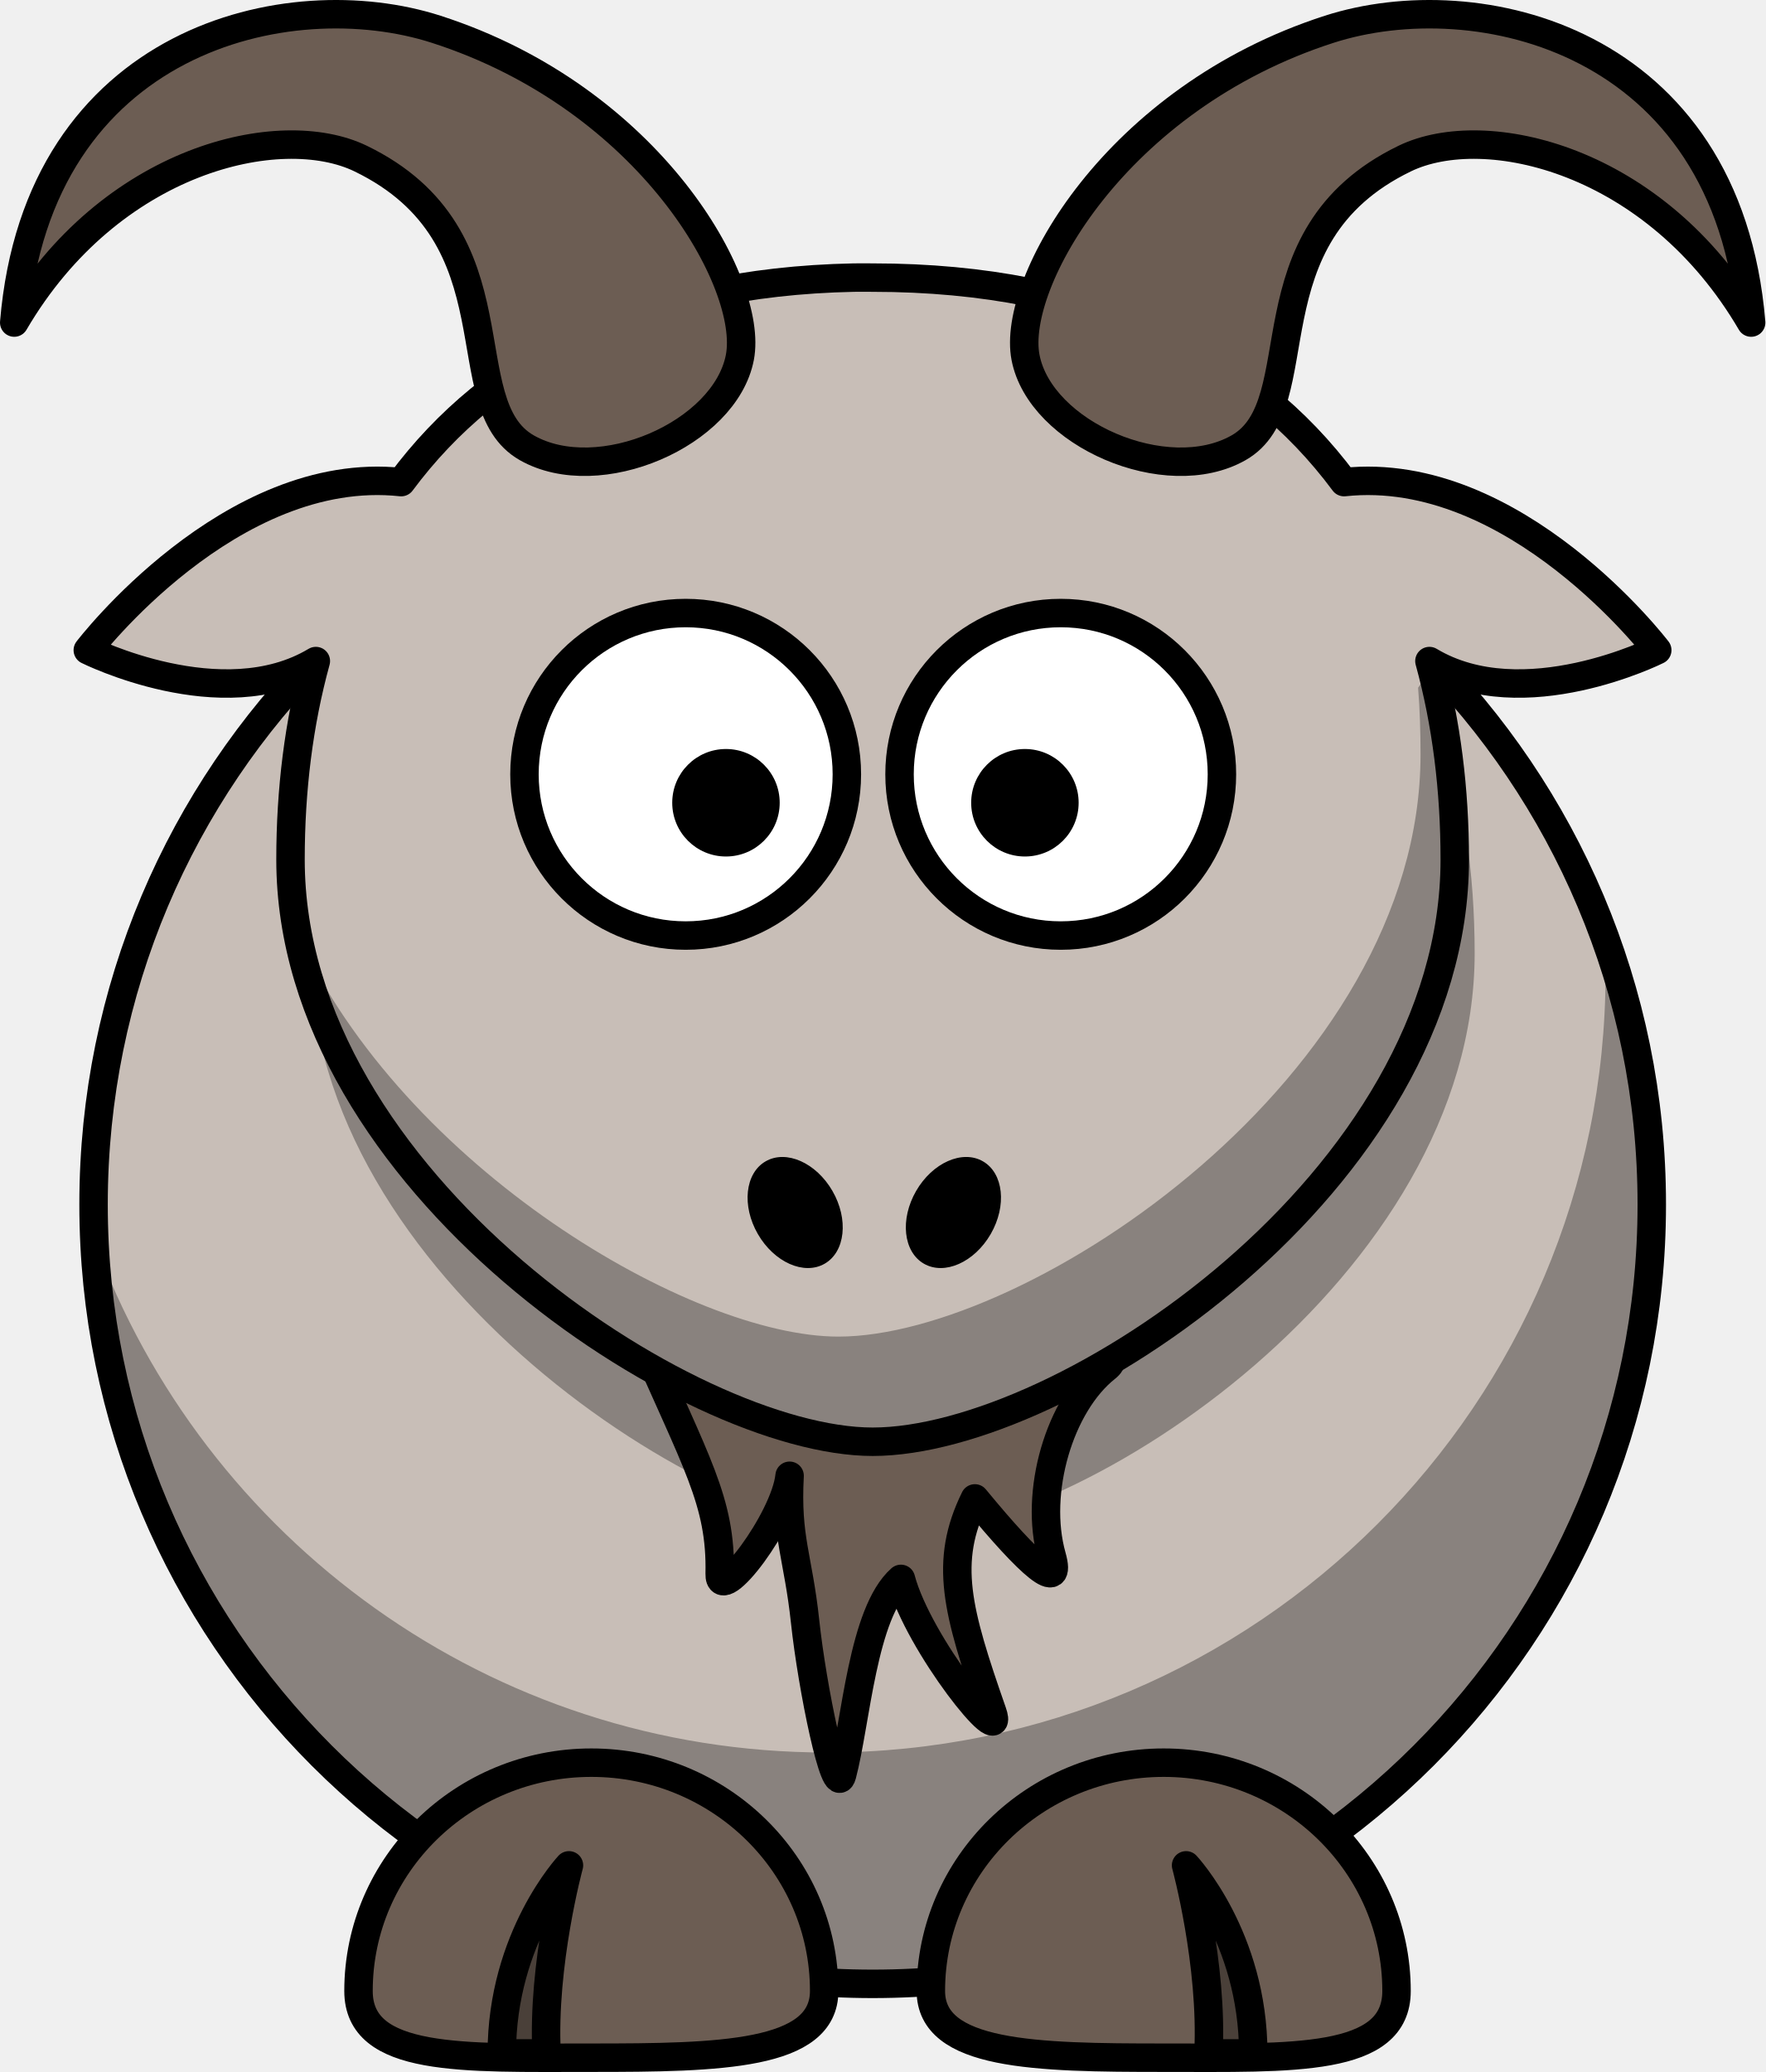
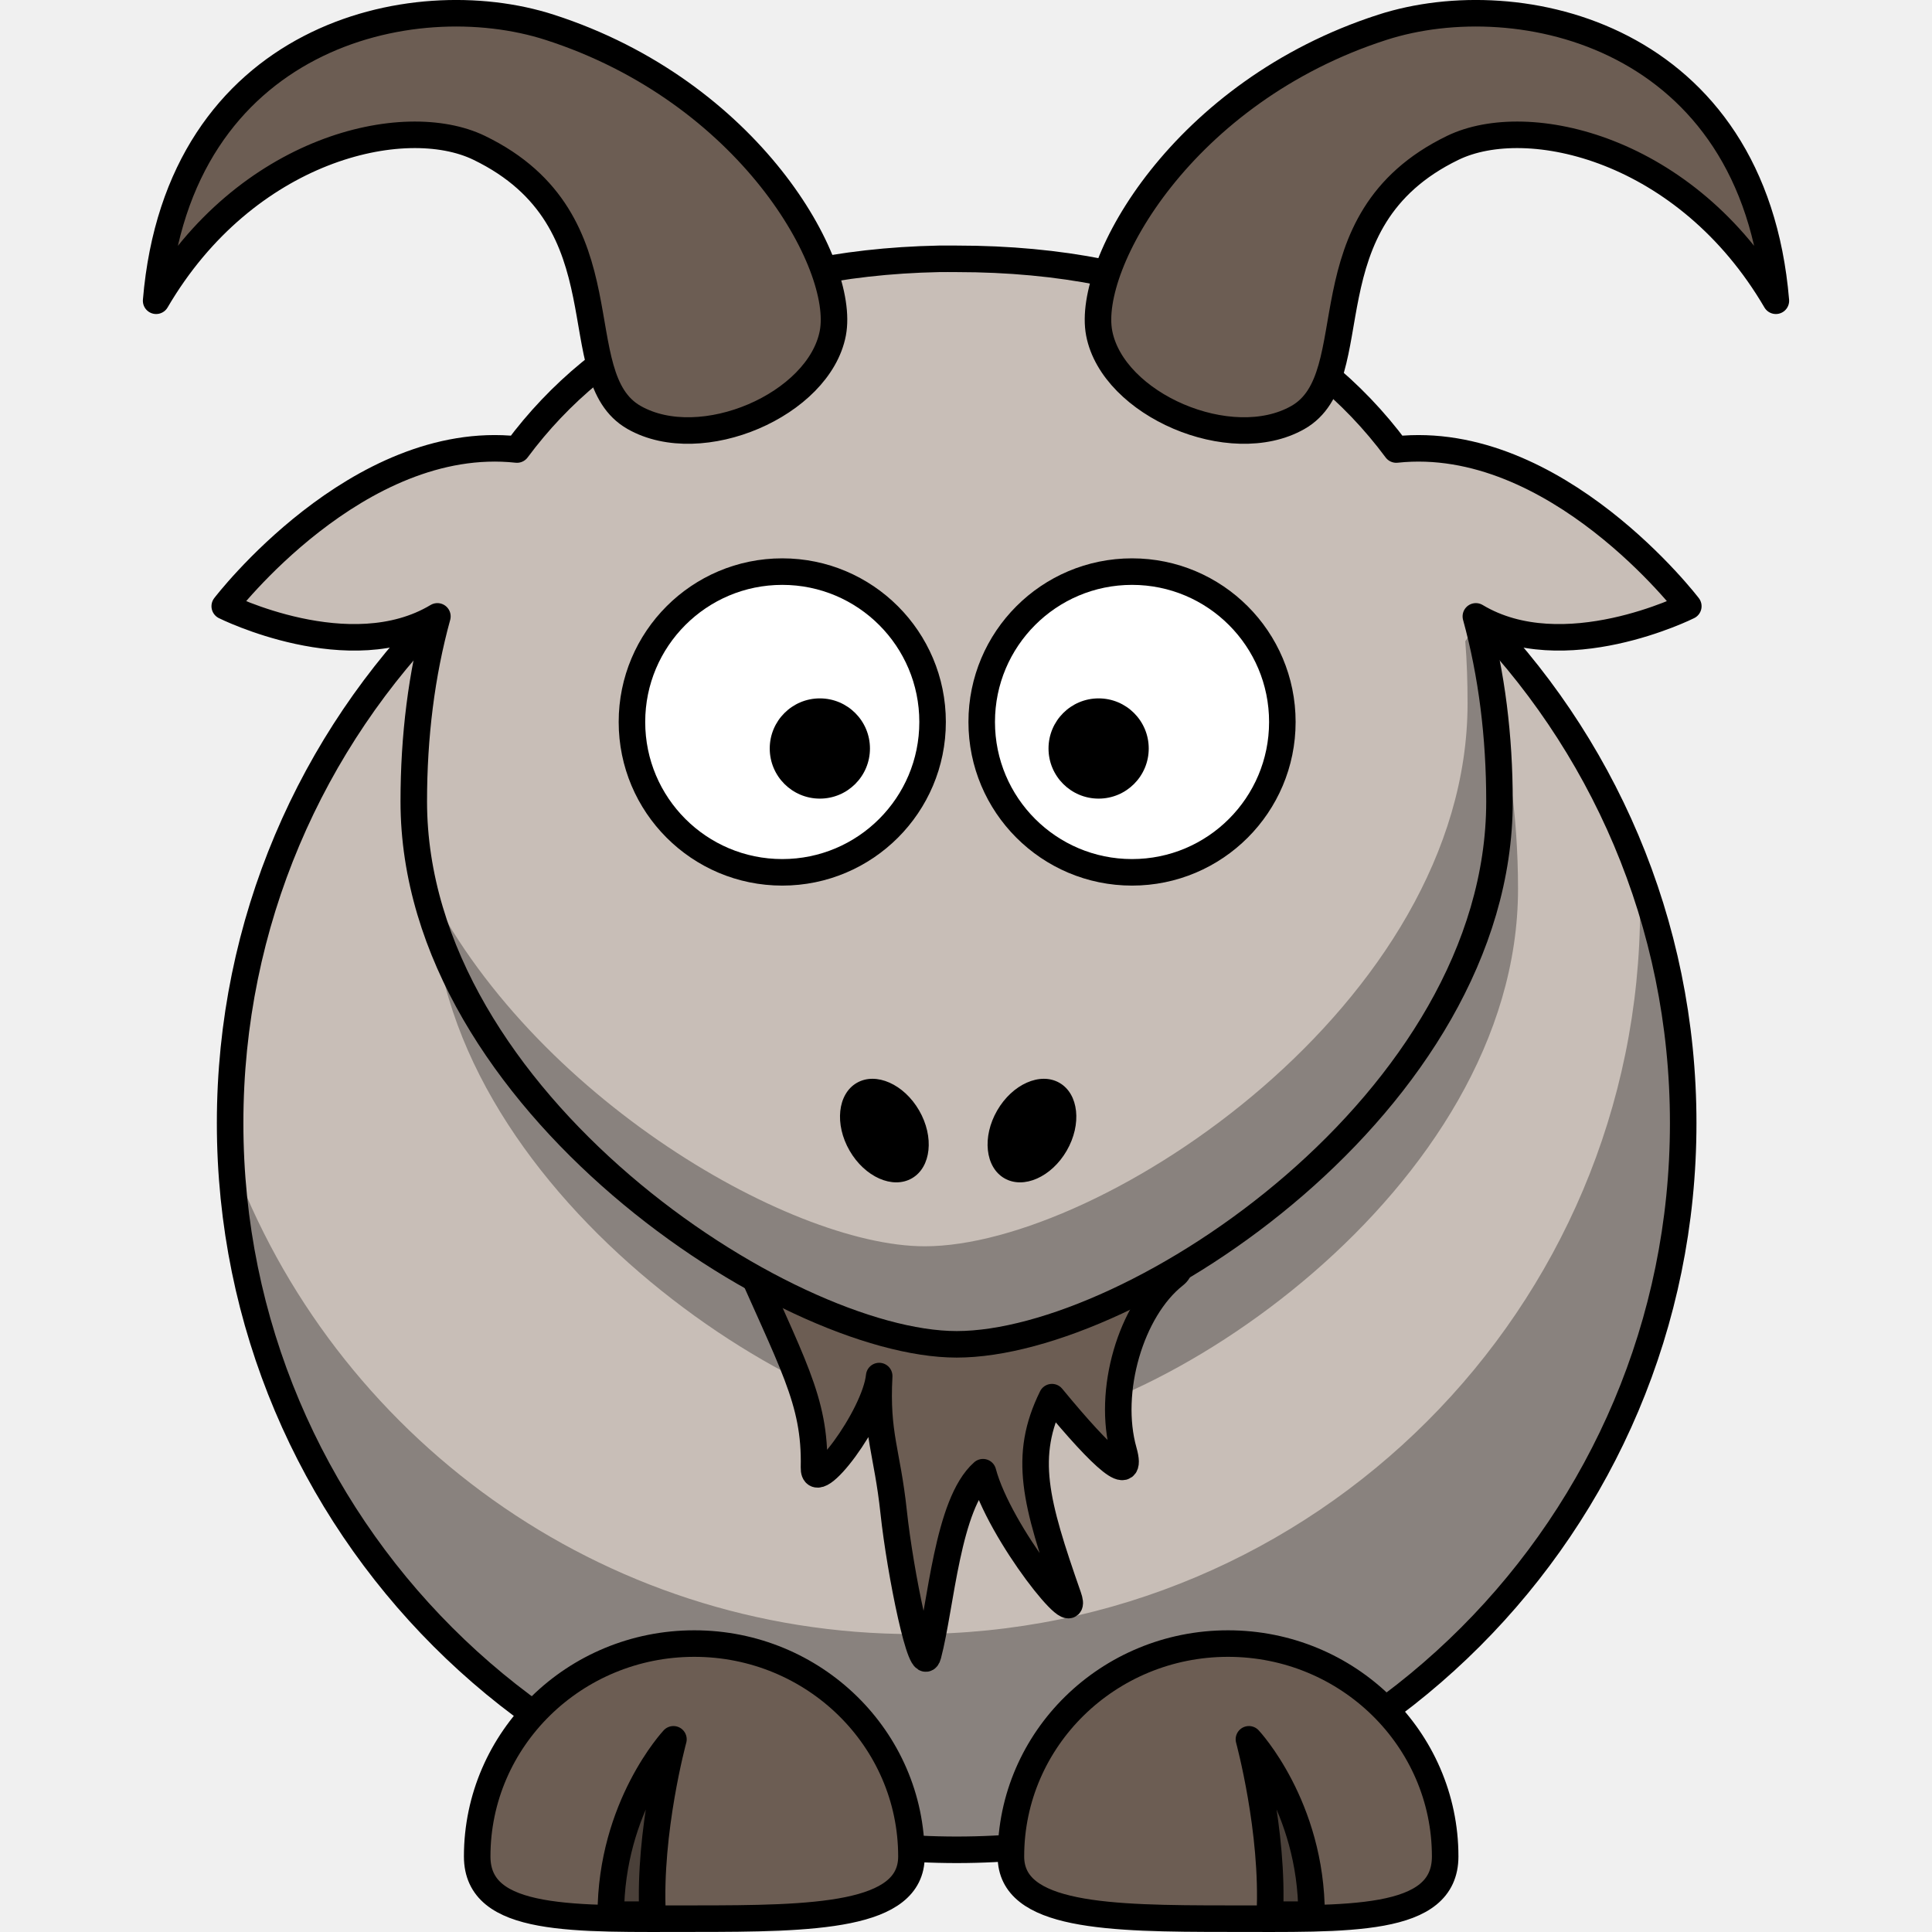
- <svg xmlns="http://www.w3.org/2000/svg" version="1.0" width="248.201" height="291.282" id="svg2">
+ <svg xmlns="http://www.w3.org/2000/svg" version="1.0" width="291.28" height="291.28" id="svg2">
  <defs id="defs4" />
-   <g transform="translate(-228.5805,-391.3846)" id="layer1">
-     <path d="M 441.295,560.706 C 441.309,610.434 401.001,650.754 351.273,650.754 C 301.545,650.754 261.237,610.434 261.251,560.706 C 261.237,510.978 301.545,470.657 351.273,470.657 C 401.001,470.657 441.309,510.978 441.295,560.706 z" transform="matrix(1.216783,0,0,1.216783,-76.1501,-121.5516)" id="path2383" style="opacity:1;fill:#c8beb7;fill-opacity:1;fill-rule:nonzero;stroke:#000000;stroke-width:3.287;stroke-linecap:round;stroke-linejoin:round;stroke-miterlimit:4;stroke-dasharray:none;stroke-opacity:1" />
-     <path d="M 454.188,523.125 C 454.264,524.807 454.312,526.518 454.312,528.219 C 454.312,588.683 405.246,637.75 344.781,637.75 C 297.519,637.75 257.19,607.751 241.844,565.781 C 244.497,623.893 292.517,670.25 351.281,670.25 C 411.746,670.25 460.812,621.183 460.812,560.719 C 460.812,547.517 458.474,534.849 454.188,523.125 z" id="path3221" style="opacity:1;fill:#000000;fill-opacity:0.314;fill-rule:nonzero;stroke:none;stroke-width:4;stroke-linecap:round;stroke-linejoin:round;stroke-miterlimit:4;stroke-dasharray:none;stroke-opacity:1" />
-     <path d="M 359.453,671.275 C 359.453,680.366 374.119,680.657 392.188,680.657 C 410.258,680.657 424.924,681.35 424.924,671.275 C 424.924,653.56 410.258,639.181 392.188,639.181 C 374.119,639.181 359.453,653.56 359.453,671.275 z" id="path3172" style="fill:#6c5d53;fill-opacity:1;fill-rule:nonzero;stroke:#000000;stroke-width:4;stroke-linecap:round;stroke-linejoin:round;stroke-miterlimit:4;stroke-opacity:1" />
-     <path d="M 435.908,525.42 C 435.908,570.595 380.787,607.258 354.07,607.258 C 328.352,607.258 272.233,570.595 272.233,525.42 C 272.233,480.246 296.858,443.583 354.07,443.583 C 411.293,443.583 435.908,480.246 435.908,525.42 z" id="path3236" style="fill:#000000;fill-opacity:0.314;fill-rule:nonzero;stroke:none;stroke-width:4;stroke-linecap:round;stroke-linejoin:round;stroke-miterlimit:4;stroke-opacity:1" />
-     <path d="M 318.631,579.05 C 326.382,596.984 329.993,602.377 329.764,612.638 C 329.659,617.312 338.949,605.002 339.593,598.849 C 339.12,607.735 340.792,610.163 341.775,619.355 C 342.758,628.548 346.018,644.498 346.965,640.922 C 348.931,633.498 349.851,618.103 355.243,613.345 C 357.682,622.537 370.157,637.972 368.099,632.083 C 363.1,617.786 361.262,610.932 365.641,602.031 C 373.476,611.546 377.958,615.484 376.454,610.163 C 373.914,601.185 377.529,588.852 384.111,583.647 C 392.467,577.039 318.631,578.697 318.631,579.05 z" id="path3203" style="fill:#6c5d53;fill-opacity:1;fill-rule:evenodd;stroke:#000000;stroke-width:4;stroke-linecap:butt;stroke-linejoin:round;stroke-miterlimit:4;stroke-dasharray:none;stroke-opacity:1" />
-     <path d="M 404.779,680.056 C 404.779,663.688 395.336,653.616 395.336,653.616 C 395.336,653.616 399.113,667.465 398.484,680.056 L 404.779,680.056 z" id="path3174" style="fill:#000000;fill-opacity:0.314;fill-rule:evenodd;stroke:#000000;stroke-width:4;stroke-linecap:butt;stroke-linejoin:round;stroke-miterlimit:4;stroke-dasharray:none;stroke-opacity:1" />
-     <path d="M 108.875,46.344 C 78.746,46.954 57.943,57.997 45.25,75.094 C 21.186,72.506 1.188,98.719 1.188,98.719 C 1.188,98.719 20.079,108.165 33.25,100.25 C 30.851,108.962 29.688,118.356 29.688,128.156 C 29.688,173.331 85.813,210 111.531,210 C 138.248,210 193.375,173.331 193.375,128.156 C 193.375,118.356 192.211,108.962 189.812,100.25 C 202.984,108.165 221.844,98.719 221.844,98.719 C 221.844,98.719 201.873,72.514 177.812,75.094 C 164.751,57.499 143.105,46.344 111.531,46.344 C 110.637,46.344 109.753,46.326 108.875,46.344 z" transform="translate(239.7363,384.0659)" id="path3155" style="fill:#c8beb7;fill-opacity:1;fill-rule:nonzero;stroke:#000000;stroke-width:4;stroke-linecap:round;stroke-linejoin:round;stroke-miterlimit:4;stroke-opacity:1" />
-     <path d="M 441.295,560.706 C 441.309,610.434 401.001,650.754 351.273,650.754 C 301.545,650.754 261.237,610.434 261.251,560.706 C 261.237,510.978 301.545,470.657 351.273,470.657 C 401.001,470.657 441.309,510.978 441.295,560.706 z" transform="matrix(0.2517482,0,0,0.2517482,236.5484,359.0789)" id="path3157" style="opacity:1;fill:#ffffff;fill-opacity:1;fill-rule:nonzero;stroke:#000000;stroke-width:15.889;stroke-linecap:round;stroke-linejoin:round;stroke-miterlimit:4;stroke-dasharray:none;stroke-opacity:1" />
-     <path d="M 441.295,560.706 C 441.309,610.434 401.001,650.754 351.273,650.754 C 301.545,650.754 261.237,610.434 261.251,560.706 C 261.237,510.978 301.545,470.657 351.273,470.657 C 401.001,470.657 441.309,510.978 441.295,560.706 z" transform="matrix(0.2517482,0,0,0.2517482,289.2806,359.0789)" id="path3159" style="opacity:1;fill:#ffffff;fill-opacity:1;fill-rule:nonzero;stroke:#000000;stroke-width:15.889;stroke-linecap:round;stroke-linejoin:round;stroke-miterlimit:4;stroke-dasharray:none;stroke-opacity:1" />
-     <path d="M 441.295,560.706 C 441.309,610.434 401.001,650.754 351.273,650.754 C 301.545,650.754 261.237,610.434 261.251,560.706 C 261.237,510.978 301.545,470.657 351.273,470.657 C 401.001,470.657 441.309,510.978 441.295,560.706 z" transform="matrix(8.3916033e-2,0,0,8.3916033e-2,343.1993,457.1834)" id="path3161" style="opacity:1;fill:#000000;fill-opacity:1;fill-rule:nonzero;stroke:none;stroke-width:47.667;stroke-linecap:round;stroke-linejoin:round;stroke-miterlimit:4;stroke-dasharray:none;stroke-opacity:1" />
-     <path d="M 441.295,560.706 C 441.309,610.434 401.001,650.754 351.273,650.754 C 301.545,650.754 261.237,610.434 261.251,560.706 C 261.237,510.978 301.545,470.657 351.273,470.657 C 401.001,470.657 441.309,510.978 441.295,560.706 z" transform="matrix(8.3916033e-2,0,0,8.3916033e-2,301.169,457.1834)" id="path3163" style="opacity:1;fill:#000000;fill-opacity:1;fill-rule:nonzero;stroke:none;stroke-width:47.667;stroke-linecap:round;stroke-linejoin:round;stroke-miterlimit:4;stroke-dasharray:none;stroke-opacity:1" />
-     <path d="M 372.761,441.619 C 370.767,431.225 385.344,405.205 415.456,395.501 C 436.172,388.825 471.435,396.733 474.782,436.731 C 461.302,413.687 437.404,408.19 426.076,413.676 C 403.344,424.687 413.596,448.152 402.713,454.334 C 392.583,460.089 374.827,452.394 372.761,441.619 z" id="path3179" style="fill:#6c5d53;fill-opacity:1;fill-rule:evenodd;stroke:#000000;stroke-width:4;stroke-linecap:butt;stroke-linejoin:round;stroke-miterlimit:4;stroke-dasharray:none;stroke-opacity:1" />
-     <path d="M 190.094,101.344 L 188.219,104 C 188.468,107.075 188.562,110.203 188.562,113.375 C 188.562,158.549 133.435,195.219 106.719,195.219 C 86.013,195.219 45.622,171.463 30.656,138.625 C 38.272,178.871 87.828,210 111.531,210 C 138.248,210 193.375,173.331 193.375,128.156 C 193.375,118.765 192.3,109.746 190.094,101.344 z" transform="translate(239.7363,384.0659)" id="path3231" style="fill:#000000;fill-opacity:0.314;fill-rule:nonzero;stroke:none;stroke-width:4;stroke-linecap:round;stroke-linejoin:round;stroke-miterlimit:4;stroke-opacity:1" />
-     <path d="M 344.455,671.275 C 344.455,680.366 329.79,680.657 311.72,680.657 C 293.651,680.657 278.985,681.35 278.985,671.275 C 278.985,653.56 293.651,639.181 311.72,639.181 C 329.79,639.181 344.455,653.56 344.455,671.275 z" id="path3329" style="fill:#6c5d53;fill-opacity:1;fill-rule:nonzero;stroke:#000000;stroke-width:4;stroke-linecap:round;stroke-linejoin:round;stroke-miterlimit:4;stroke-opacity:1" />
-     <path d="M 299.13,680.056 C 299.13,663.688 308.573,653.616 308.573,653.616 C 308.573,653.616 304.796,667.465 305.425,680.056 L 299.13,680.056 z" id="path3331" style="fill:#000000;fill-opacity:0.314;fill-rule:evenodd;stroke:#000000;stroke-width:4;stroke-linecap:butt;stroke-linejoin:round;stroke-miterlimit:4;stroke-dasharray:none;stroke-opacity:1" />
-     <path d="M 367.868,564.867 C 365.576,568.84 361.368,570.706 358.472,569.033 C 355.575,567.361 355.087,562.784 357.381,558.812 C 359.674,554.839 363.882,552.974 366.778,554.646 C 369.675,556.318 370.163,560.895 367.868,564.867 z" id="path2398" style="opacity:1;fill:#000000;fill-opacity:1;fill-rule:nonzero;stroke:none;stroke-width:47.667;stroke-linecap:round;stroke-linejoin:round;stroke-miterlimit:4;stroke-dasharray:none;stroke-opacity:1" />
-     <path d="M 335.131,564.867 C 337.424,568.84 341.632,570.706 344.528,569.033 C 347.425,567.361 347.913,562.784 345.618,558.812 C 343.326,554.839 339.118,552.974 336.222,554.646 C 333.325,556.318 332.837,560.895 335.131,564.867 z" id="path2412" style="opacity:1;fill:#000000;fill-opacity:1;fill-rule:nonzero;stroke:none;stroke-width:47.667;stroke-linecap:round;stroke-linejoin:round;stroke-miterlimit:4;stroke-dasharray:none;stroke-opacity:1" />
-     <path d="M 332.602,441.619 C 334.595,431.225 320.019,405.205 289.907,395.501 C 269.19,388.825 233.928,396.733 230.581,436.731 C 244.06,413.687 267.958,408.19 279.286,413.676 C 302.019,424.687 291.766,448.152 302.649,454.334 C 312.78,460.089 330.536,452.394 332.602,441.619 z" id="path3173" style="fill:#6c5d53;fill-opacity:1;fill-rule:evenodd;stroke:#000000;stroke-width:4;stroke-linecap:butt;stroke-linejoin:round;stroke-miterlimit:4;stroke-dasharray:none;stroke-opacity:1" />
+   <g transform="translate(-207.0412,-391.387)" id="layer1">
+     <path d="m 441.295,560.706 c 0.015,49.728 -40.294,90.048 -90.022,90.048 -49.728,0 -90.036,-40.32 -90.022,-90.048 -0.015,-49.728 40.294,-90.048 90.022,-90.048 49.728,0 90.036,40.32 90.022,90.048 z" transform="matrix(1.216783,0,0,1.216783,-76.1501,-121.5516)" id="path2383" style="fill:#c8beb7;fill-opacity:1;fill-rule:nonzero;stroke:#000000;stroke-width:3.287;stroke-linecap:round;stroke-linejoin:round;stroke-miterlimit:4;stroke-opacity:1;stroke-dasharray:none" />
+     <path d="m 454.188,523.125 c 0.077,1.682 0.125,3.393 0.125,5.094 0,60.464 -49.067,109.531 -109.531,109.531 -47.262,0 -87.591,-29.999 -102.938,-71.969 2.654,58.112 50.674,104.469 109.438,104.469 60.464,0 109.531,-49.067 109.531,-109.531 0,-13.202 -2.338,-25.87 -6.625,-37.594 z" id="path3221" style="fill:#000000;fill-opacity:0.314;fill-rule:nonzero;stroke:none" />
+     <path d="m 359.453,671.275 c 0,9.091 14.665,9.381 32.735,9.381 18.07,0 32.735,0.693 32.735,-9.381 0,-17.716 -14.665,-32.094 -32.735,-32.094 -18.07,0 -32.735,14.378 -32.735,32.094 z" id="path3172" style="fill:#6c5d53;fill-opacity:1;fill-rule:nonzero;stroke:#000000;stroke-width:4;stroke-linecap:round;stroke-linejoin:round;stroke-miterlimit:4;stroke-opacity:1" />
+     <path d="m 435.908,525.42 c 0,45.174 -55.121,81.838 -81.838,81.838 -25.718,0 -81.838,-36.663 -81.838,-81.838 0,-45.174 24.625,-81.838 81.838,-81.838 57.223,0 81.838,36.663 81.838,81.838 z" id="path3236" style="fill:#000000;fill-opacity:0.314;fill-rule:nonzero;stroke:none" />
+     <path d="m 318.631,579.05 c 7.751,17.933 11.363,23.327 11.133,33.588 -0.105,4.674 9.185,-7.636 9.829,-13.789 -0.473,8.886 1.199,11.314 2.182,20.506 0.983,9.192 4.244,25.143 5.191,21.567 1.966,-7.425 2.886,-22.819 8.277,-27.577 2.44,9.192 14.915,24.627 12.856,18.738 -4.998,-14.297 -6.836,-21.151 -2.457,-30.052 7.835,9.514 12.317,13.452 10.812,8.132 -2.539,-8.978 1.075,-21.312 7.658,-26.517 8.355,-6.607 -65.481,-4.95 -65.481,-4.596 z" id="path3203" style="fill:#6c5d53;fill-opacity:1;fill-rule:evenodd;stroke:#000000;stroke-width:4;stroke-linecap:butt;stroke-linejoin:round;stroke-miterlimit:4;stroke-opacity:1;stroke-dasharray:none" />
+     <path d="m 404.779,680.056 c 0,-16.368 -9.443,-26.44 -9.443,-26.44 0,0 3.777,13.849 3.148,26.44 l 6.295,0 z" id="path3174" style="fill:#000000;fill-opacity:0.314;fill-rule:evenodd;stroke:#000000;stroke-width:4;stroke-linecap:butt;stroke-linejoin:round;stroke-miterlimit:4;stroke-opacity:1;stroke-dasharray:none" />
+     <path d="m 108.875,46.344 c -30.129,0.611 -50.932,11.653 -63.625,28.75 -24.064,-2.588 -44.062,23.625 -44.062,23.625 0,2e-6 18.891,9.446 32.062,1.531 -2.399,8.712 -3.562,18.106 -3.562,27.906 0,45.174 56.126,81.844 81.844,81.844 26.717,0 81.844,-36.669 81.844,-81.844 0,-9.8 -1.164,-19.195 -3.562,-27.906 13.171,7.915 32.031,-1.531 32.031,-1.531 0,0 -19.971,-26.205 -44.031,-23.625 -13.062,-17.595 -34.708,-28.75 -66.281,-28.75 -0.894,0 -1.778,-0.018 -2.656,0 z" transform="translate(239.7363,384.0659)" id="path3155" style="fill:#c8beb7;fill-opacity:1;fill-rule:nonzero;stroke:#000000;stroke-width:4;stroke-linecap:round;stroke-linejoin:round;stroke-miterlimit:4;stroke-opacity:1" />
+     <path d="m 441.295,560.706 c 0.015,49.728 -40.294,90.048 -90.022,90.048 -49.728,0 -90.036,-40.32 -90.022,-90.048 -0.015,-49.728 40.294,-90.048 90.022,-90.048 49.728,0 90.036,40.32 90.022,90.048 z" transform="matrix(0.2517482,0,0,0.2517482,236.5484,359.0789)" id="path3157" style="fill:#ffffff;fill-opacity:1;fill-rule:nonzero;stroke:#000000;stroke-width:15.889;stroke-linecap:round;stroke-linejoin:round;stroke-miterlimit:4;stroke-opacity:1;stroke-dasharray:none" />
+     <path d="m 441.295,560.706 c 0.015,49.728 -40.294,90.048 -90.022,90.048 -49.728,0 -90.036,-40.32 -90.022,-90.048 -0.015,-49.728 40.294,-90.048 90.022,-90.048 49.728,0 90.036,40.32 90.022,90.048 z" transform="matrix(0.2517482,0,0,0.2517482,289.2806,359.0789)" id="path3159" style="fill:#ffffff;fill-opacity:1;fill-rule:nonzero;stroke:#000000;stroke-width:15.889;stroke-linecap:round;stroke-linejoin:round;stroke-miterlimit:4;stroke-opacity:1;stroke-dasharray:none" />
+     <path d="m 441.295,560.706 c 0.015,49.728 -40.294,90.048 -90.022,90.048 -49.728,0 -90.036,-40.32 -90.022,-90.048 -0.015,-49.728 40.294,-90.048 90.022,-90.048 49.728,0 90.036,40.32 90.022,90.048 z" transform="matrix(0.08391603,0,0,0.08391603,343.1993,457.1834)" id="path3161" style="fill:#000000;fill-opacity:1;fill-rule:nonzero;stroke:none" />
+     <path d="m 441.295,560.706 c 0.015,49.728 -40.294,90.048 -90.022,90.048 -49.728,0 -90.036,-40.32 -90.022,-90.048 -0.015,-49.728 40.294,-90.048 90.022,-90.048 49.728,0 90.036,40.32 90.022,90.048 z" transform="matrix(0.08391603,0,0,0.08391603,301.169,457.1834)" id="path3163" style="fill:#000000;fill-opacity:1;fill-rule:nonzero;stroke:none" />
+     <path d="m 372.761,441.619 c -1.993,-10.394 12.583,-36.414 42.695,-46.118 20.716,-6.676 55.979,1.232 59.326,41.23 -13.48,-23.044 -37.378,-28.541 -48.706,-23.055 -22.732,11.01 -12.48,34.475 -23.363,40.657 -10.131,5.755 -27.887,-1.94 -29.953,-12.715 z" id="path3179" style="fill:#6c5d53;fill-opacity:1;fill-rule:evenodd;stroke:#000000;stroke-width:4;stroke-linecap:butt;stroke-linejoin:round;stroke-miterlimit:4;stroke-opacity:1;stroke-dasharray:none" />
+     <path d="M 190.094,101.344 188.219,104 c 0.249,3.075 0.344,6.203 0.344,9.375 0,45.174 -55.127,81.844 -81.844,81.844 -20.706,2e-5 -61.097,-23.756 -76.062,-56.594 7.616,40.246 57.172,71.375 80.875,71.375 26.717,0 81.844,-36.669 81.844,-81.844 0,-9.392 -1.075,-18.41 -3.281,-26.812 z" transform="translate(239.7363,384.0659)" id="path3231" style="fill:#000000;fill-opacity:0.314;fill-rule:nonzero;stroke:none" />
+     <path d="m 344.455,671.275 c 0,9.091 -14.665,9.381 -32.735,9.381 -18.07,0 -32.735,0.693 -32.735,-9.381 0,-17.716 14.665,-32.094 32.735,-32.094 18.07,0 32.735,14.378 32.735,32.094 z" id="path3329" style="fill:#6c5d53;fill-opacity:1;fill-rule:nonzero;stroke:#000000;stroke-width:4;stroke-linecap:round;stroke-linejoin:round;stroke-miterlimit:4;stroke-opacity:1" />
+     <path d="m 299.13,680.056 c 0,-16.368 9.443,-26.44 9.443,-26.44 0,0 -3.777,13.849 -3.148,26.44 l -6.295,0 z" id="path3331" style="fill:#000000;fill-opacity:0.314;fill-rule:evenodd;stroke:#000000;stroke-width:4;stroke-linecap:butt;stroke-linejoin:round;stroke-miterlimit:4;stroke-opacity:1;stroke-dasharray:none" />
+     <path d="m 367.868,564.867 c -2.293,3.973 -6.5,5.839 -9.397,4.166 -2.897,-1.672 -3.385,-6.249 -1.09,-10.221 2.293,-3.973 6.5,-5.839 9.397,-4.166 2.897,1.672 3.385,6.249 1.09,10.221 z" id="path2398" style="fill:#000000;fill-opacity:1;fill-rule:nonzero;stroke:none" />
+     <path d="m 335.131,564.867 c 2.293,3.973 6.5,5.839 9.397,4.166 2.897,-1.672 3.385,-6.249 1.09,-10.221 -2.293,-3.973 -6.5,-5.839 -9.397,-4.166 -2.897,1.672 -3.385,6.249 -1.09,10.221 z" id="path2412" style="fill:#000000;fill-opacity:1;fill-rule:nonzero;stroke:none" />
+     <path d="m 332.602,441.619 c 1.993,-10.394 -12.583,-36.414 -42.695,-46.118 -20.716,-6.676 -55.979,1.232 -59.326,41.23 13.48,-23.044 37.378,-28.541 48.706,-23.055 22.732,11.01 12.48,34.475 23.363,40.657 10.131,5.755 27.887,-1.94 29.953,-12.715 z" id="path3173" style="fill:#6c5d53;fill-opacity:1;fill-rule:evenodd;stroke:#000000;stroke-width:4;stroke-linecap:butt;stroke-linejoin:round;stroke-miterlimit:4;stroke-opacity:1;stroke-dasharray:none" />
  </g>
</svg>
